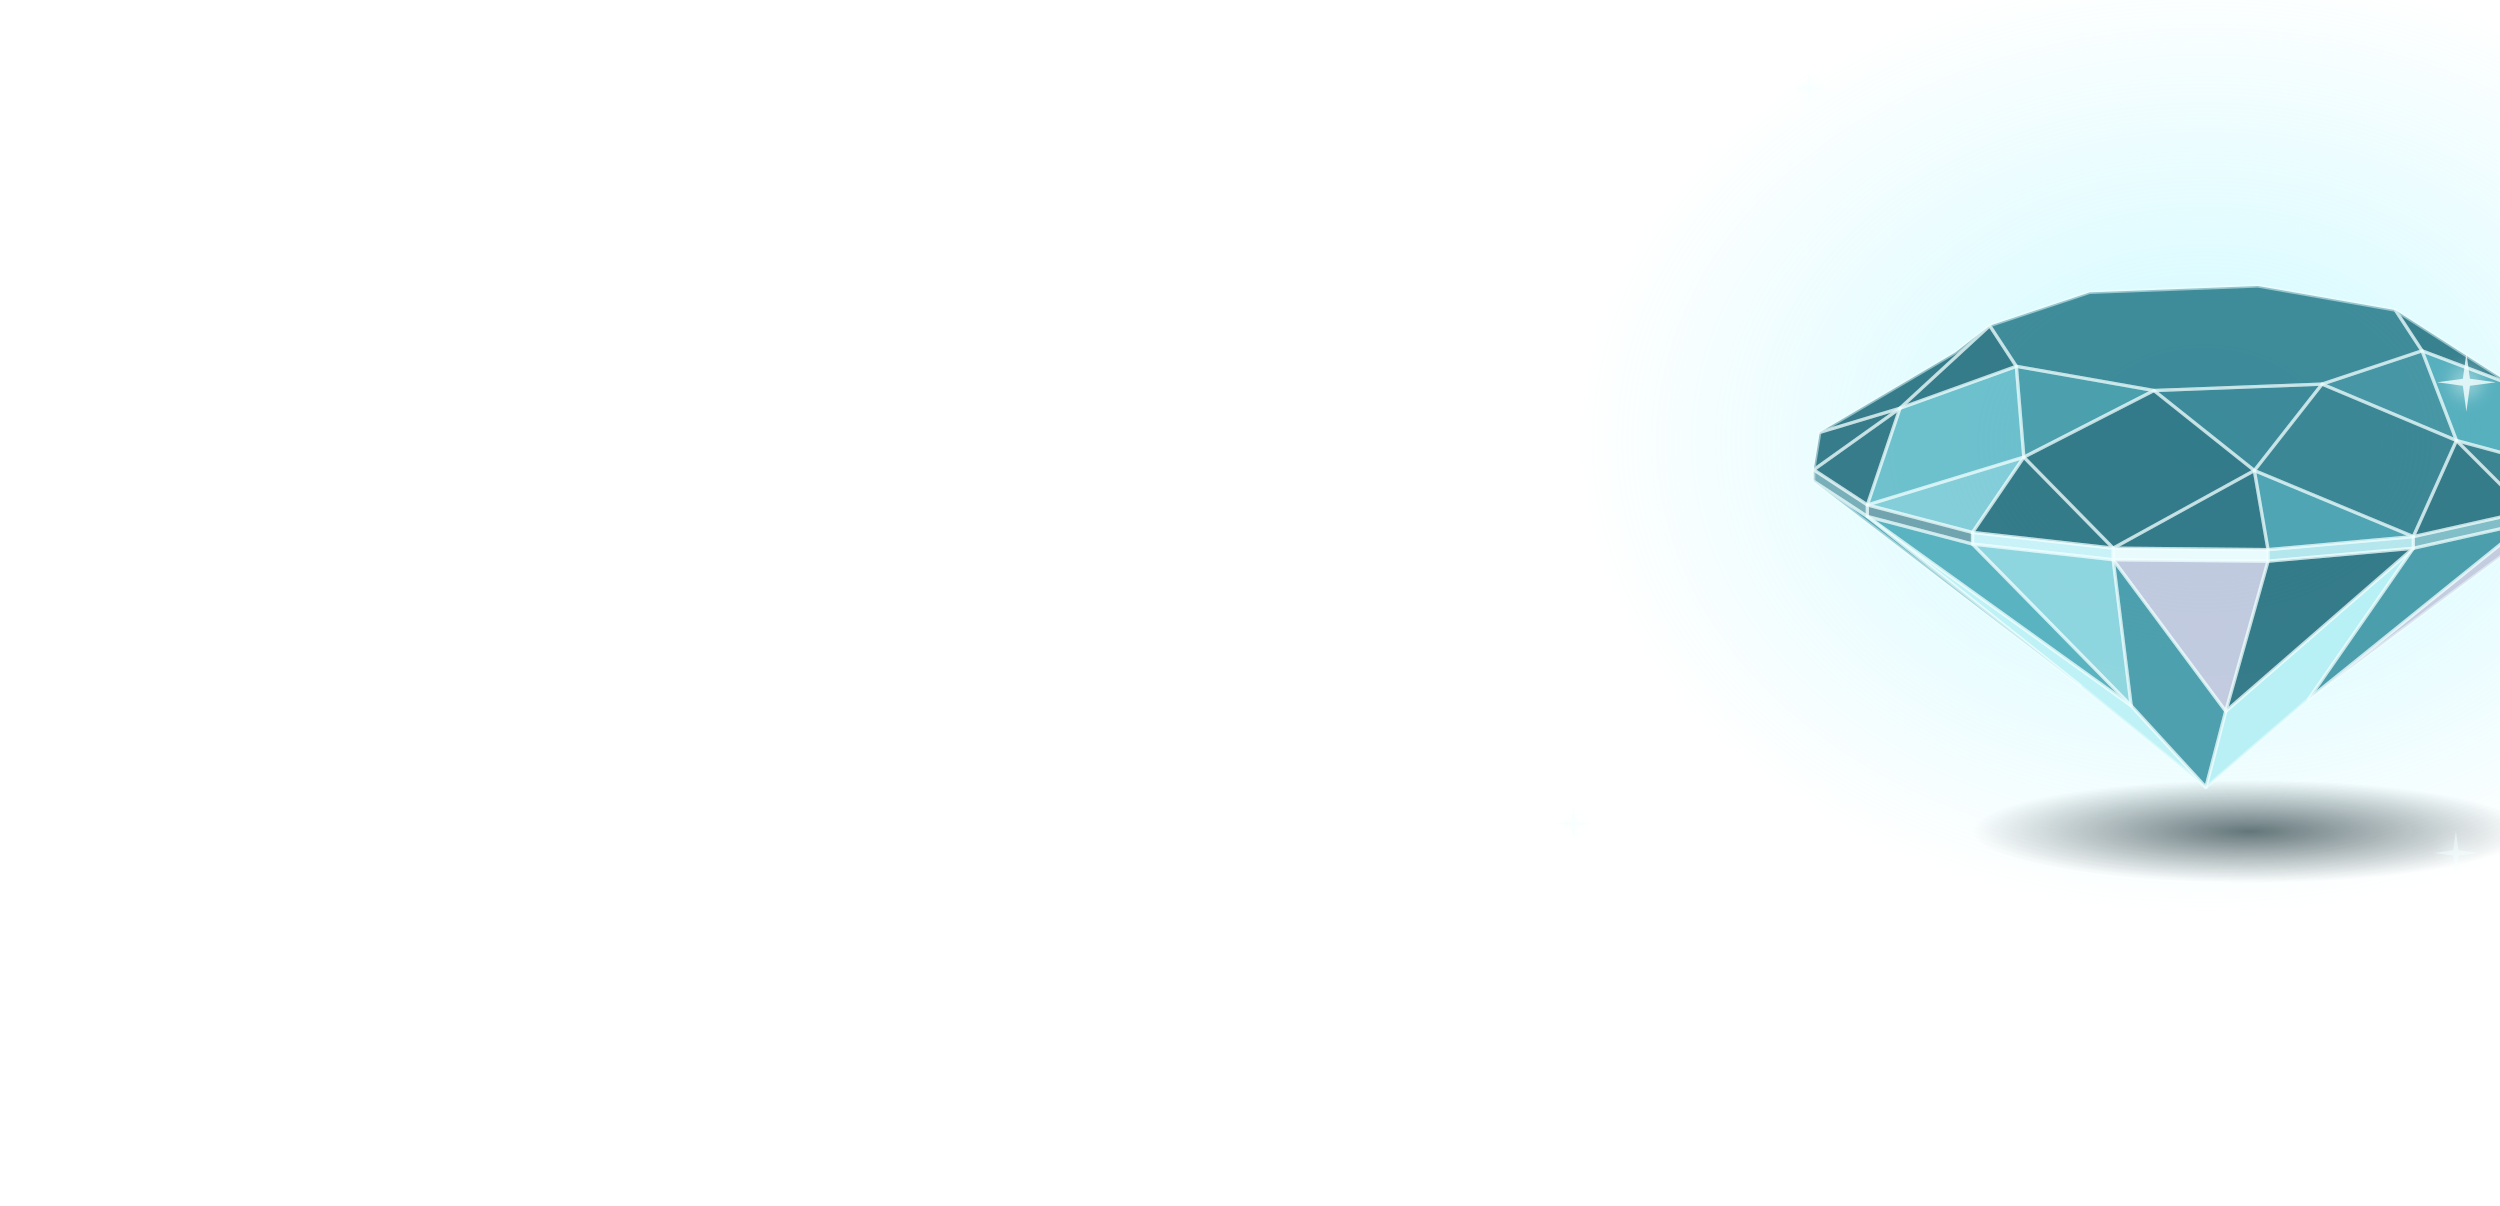
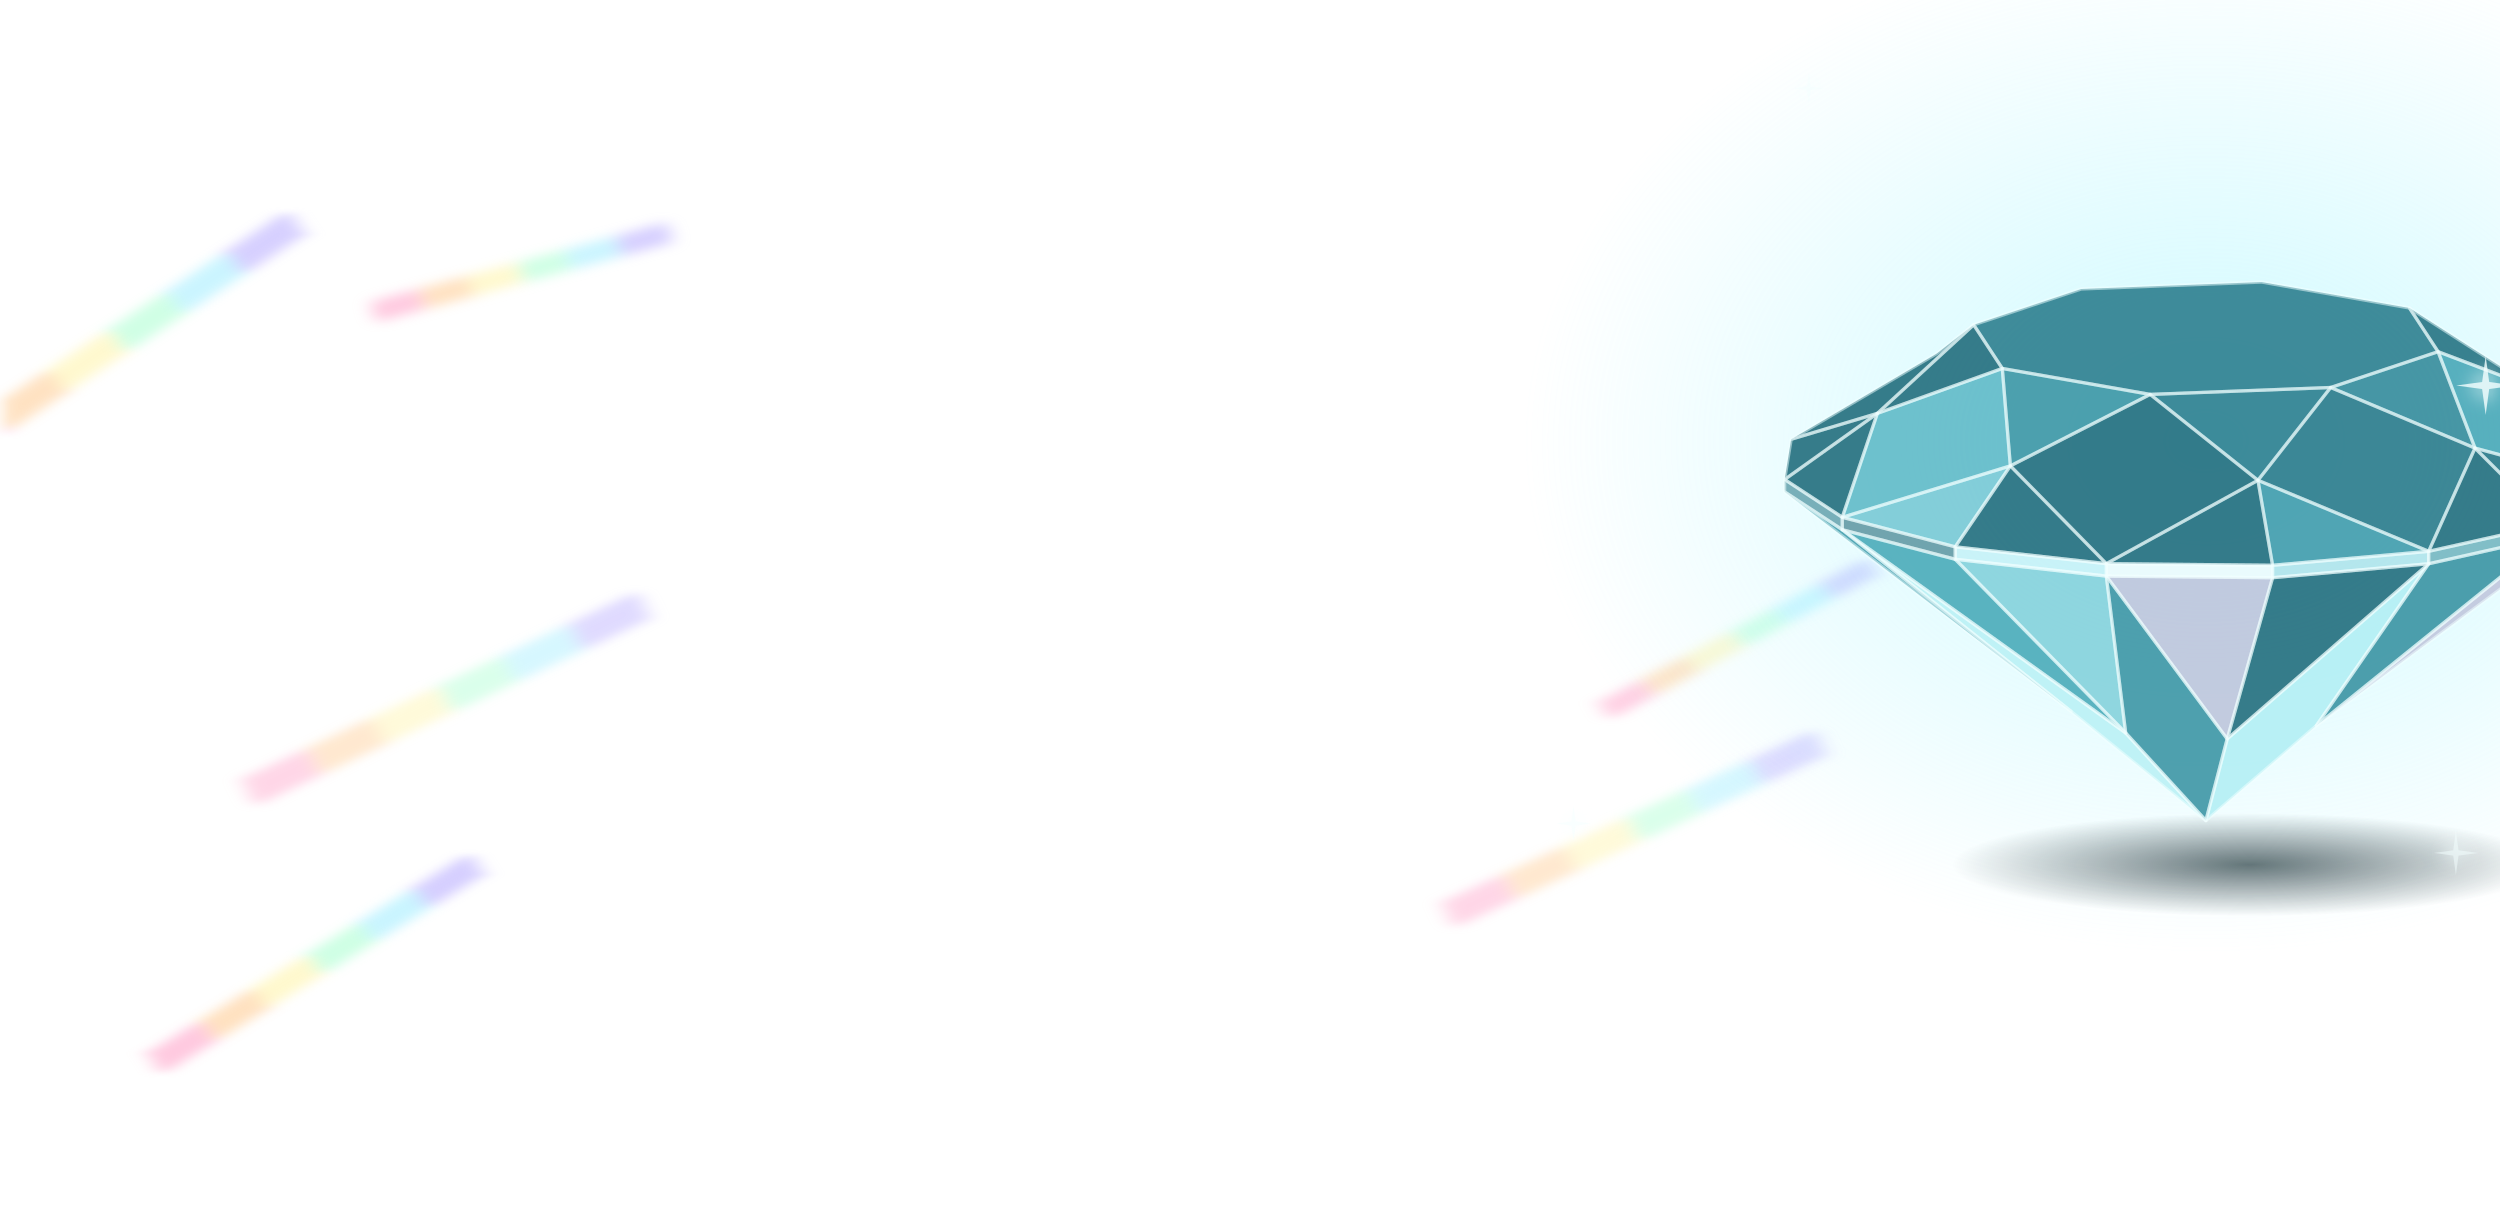
<svg xmlns="http://www.w3.org/2000/svg" viewBox="0 0 340 164" preserveAspectRatio="xMaxYMin slice">
  <defs>
    <filter id="b" x="-50%" y="-50%" width="200%" height="200%">
      <feGaussianBlur stdDeviation="2.4" />
    </filter>
    <filter id="bb" x="-50%" y="-50%" width="200%" height="200%">
      <feGaussianBlur stdDeviation="7" />
    </filter>
    <filter id="b1" x="-50%" y="-50%" width="200%" height="200%">
      <feGaussianBlur stdDeviation="1" />
    </filter>
    <radialGradient id="halo">
      <stop offset="0" stop-color="#9AF4FF" stop-opacity=".5" />
      <stop offset="1" stop-color="#9AF4FF" stop-opacity="0" />
    </radialGradient>
    <radialGradient id="sh">
      <stop offset="0" stop-color="#021A20" stop-opacity=".6" />
      <stop offset="1" stop-color="#021A20" stop-opacity="0" />
    </radialGradient>
    <linearGradient id="sheen" x1="0" y1="0" x2="1" y2="1">
      <stop offset="0" stop-color="#fff" stop-opacity=".22" />
      <stop offset=".45" stop-color="#fff" stop-opacity="0" />
    </linearGradient>
  </defs>
-   <ellipse cx="300" cy="60" rx="86.4" ry="64.8" fill="url(#halo)" />
-   <ellipse cx="306" cy="113.07" rx="37.8" ry="7" fill="url(#sh)" />
+   <g transform="rotate(-25.42 32.89 105.95)" opacity="0.32" filter="url(#b1)">
+     <rect x="32.89" y="105.95" width="10.34" height="4.13" fill="#FF7FB4" />
+     <rect x="42.73" y="105.95" width="10.34" height="4.13" fill="#FFB86B" />
+     <rect x="52.57" y="105.95" width="10.34" height="4.13" fill="#FFF08A" />
+     <rect x="62.41" y="105.95" width="10.34" height="4.13" fill="#8CFFC0" />
+     <rect x="72.25" y="105.95" width="10.34" height="4.13" fill="#7FE6FF" />
+     <rect x="82.1" y="105.95" width="10.34" height="4.13" fill="#9C8CFF" />
+   </g>
+   <g transform="rotate(-24.9 196.08 122.72)" opacity="0.32" filter="url(#b1)">
+     <rect x="196.08" y="122.72" width="9.73" height="3.88" fill="#FF7FB4" />
+     <rect x="205.31" y="122.72" width="9.73" height="3.88" fill="#FFB86B" />
+     <rect x="214.54" y="122.72" width="9.73" height="3.88" fill="#FFF08A" />
+     <rect x="223.77" y="122.72" width="9.73" height="3.88" fill="#8CFFC0" />
+     <rect x="233" y="122.72" width="9.73" height="3.88" fill="#7FE6FF" />
+     <rect x="242.23" y="122.72" width="9.73" height="3.88" fill="#9C8CFF" />
+   </g>
+   <g transform="rotate(-33.61 -9.17 60.69)" opacity="0.41" filter="url(#b1)">
+     <rect x="-9.17" y="60.69" width="10.09" height="4.03" fill="#FF7FB4" />
+     <rect x="0.42" y="60.69" width="10.09" height="4.03" fill="#FFB86B" />
+     <rect x="10.01" y="60.69" width="10.09" height="4.03" fill="#FFF08A" />
+     <rect x="19.61" y="60.69" width="10.09" height="4.03" fill="#8CFFC0" />
+     <rect x="29.2" y="60.69" width="10.09" height="4.03" fill="#7FE6FF" />
+     <rect x="38.79" y="60.69" width="10.09" height="4.03" fill="#9C8CFF" />
+   </g>
+   <g transform="rotate(-15.05 50.39 41.04)" opacity="0.41" filter="url(#b1)">
+     <rect x="50.39" y="41.04" width="7.38" height="2.89" fill="#FF7FB4" />
+     <rect x="57.26" y="41.04" width="7.38" height="2.89" fill="#FFB86B" />
+     <rect x="64.14" y="41.04" width="7.38" height="2.89" fill="#FFF08A" />
+     <rect x="71.02" y="41.04" width="7.38" height="2.89" fill="#8CFFC0" />
+     <rect x="77.9" y="41.04" width="7.38" height="2.89" fill="#7FE6FF" />
+     <rect x="84.78" y="41.04" width="7.38" height="2.89" fill="#9C8CFF" />
+   </g>
+   <g transform="rotate(-28.42 217.51 95.46)" opacity="0.36" filter="url(#b1)">
+     <rect x="217.51" y="95.46" width="7.34" height="2.87" fill="#FF7FB4" />
+     <rect x="224.35" y="95.46" width="7.34" height="2.87" fill="#FFB86B" />
+     <rect x="231.18" y="95.46" width="7.34" height="2.87" fill="#FFF08A" />
+     <rect x="238.02" y="95.46" width="7.34" height="2.87" fill="#8CFFC0" />
+     <rect x="244.86" y="95.46" width="7.34" height="2.87" fill="#7FE6FF" />
+     <rect x="251.7" y="95.46" width="7.34" height="2.87" fill="#9C8CFF" />
+   </g>
+   <g transform="rotate(-31.9 20.11 143.18)" opacity="0.42" filter="url(#b1)">
+     <rect x="20.11" y="143.18" width="9.01" height="3.57" fill="#FF7FB4" />
+     <rect x="28.62" y="143.18" width="9.01" height="3.57" fill="#FFB86B" />
+     <rect x="37.13" y="143.18" width="9.01" height="3.57" fill="#FFF08A" />
+     <rect x="45.64" y="143.18" width="9.01" height="3.57" fill="#8CFFC0" />
+     <rect x="54.15" y="143.18" width="9.01" height="3.57" fill="#7FE6FF" />
+     <rect x="62.66" y="143.18" width="9.01" height="3.57" fill="#9C8CFF" />
+   </g>
+   <ellipse cx="300" cy="60" rx="92.8" ry="69.6" fill="url(#halo)" />
+   <ellipse cx="306" cy="117.6" rx="40.6" ry="7" fill="url(#sh)" />
  <g stroke-linejoin="round" fill-opacity=".86">
-     <path d="M258.4,55.52 247.49,58.8 265.92,47.93 270.6,44.29Z" fill="rgb(26, 104, 120)" />
-     <path d="M325.78,42.18 341.6,52.33 329.4,47.71Z" fill="rgb(30, 110, 126)" />
-     <path d="M353.34,59.8 352.51,64.89 341.6,52.33Z" fill="rgb(55, 148, 164)" />
-     <path d="M246.66,63.89 247.49,58.8 258.4,55.52Z" fill="rgb(26, 104, 120)" />
-     <path d="M352.51,64.89 352.51,66.47 353.34,61.37 353.34,59.8Z" fill="rgb(94, 149, 160)" />
-     <path d="M325.78,42.18 307.06,38.89 284.2,39.76 270.6,44.29 274.22,49.82 292.94,53.11 315.8,52.24 329.4,47.71Z" fill="rgb(38, 122, 138)" />
-     <path d="M289.84,95.98 253.96,70.24 282.93,93.25 300,107.07Z" fill="rgb(185, 240, 245)" />
-     <path d="M274.22,49.82 258.4,55.52 270.6,44.29Z" fill="rgb(26, 104, 120)" />
-     <path d="M282.93,93.25 246.66,65.46 253.96,70.24Z" fill="rgb(59, 154, 170)" />
-     <path d="M313.98,95.06 328.21,74.56 302.7,96.73 300,107.07Z" fill="rgb(177, 238, 244)" />
-     <path d="M341.6,52.33 352.51,64.89 334.08,59.91 329.4,47.71Z" fill="rgb(66, 164, 180)" />
-     <path d="M302.7,96.73 287.39,76.12 289.84,95.98 300,107.07Z" fill="rgb(54, 145, 161)" />
-     <path d="M253.96,68.67 246.66,63.89 258.4,55.52Z" fill="rgb(26, 104, 120)" />
-     <path d="M313.98,95.06 343.69,71.1 352.51,66.47Z" fill="rgb(191, 196, 219)" />
-     <path d="M246.66,63.89 246.66,65.46 253.96,70.24 253.96,68.67Z" fill="rgb(102, 163, 174)" />
-     <path d="M343.69,69.52 343.69,71.1 352.51,66.47 352.51,64.89Z" fill="rgb(94, 149, 160)" />
-     <path d="M329.4,47.71 334.08,59.91 315.8,52.24Z" fill="rgb(47, 135, 151)" />
-     <path d="M275.24,62.17 253.96,68.67 258.4,55.52 274.22,49.82Z" fill="rgb(91, 184, 198)" />
-     <path d="M352.51,64.89 343.69,69.52 334.08,59.91Z" fill="rgb(33, 114, 130)" />
-     <path d="M289.84,95.98 253.96,70.24 268.26,73.99Z" fill="rgb(68, 167, 183)" />
-     <path d="M313.98,95.06 328.21,74.56 343.69,71.1Z" fill="rgb(52, 143, 159)" />
-     <path d="M292.94,53.11 275.24,62.17 274.22,49.82Z" fill="rgb(54, 146, 162)" />
-     <path d="M289.84,95.98 268.26,73.99 287.39,76.12Z" fill="rgb(129, 208, 218)" />
-     <path d="M343.69,69.52 328.21,72.98 334.08,59.91Z" fill="rgb(26, 104, 120)" />
-     <path d="M315.8,52.24 306.59,63.99 292.94,53.11Z" fill="rgb(38, 122, 138)" />
-     <path d="M253.96,68.67 253.96,70.24 268.26,73.99 268.26,72.41Z" fill="rgb(94, 150, 161)" />
-     <path d="M302.7,96.73 308.45,76.32 328.21,74.56Z" fill="rgb(26, 104, 120)" />
-     <path d="M268.26,72.41 253.96,68.67 275.24,62.17Z" fill="rgb(116, 199, 211)" />
-     <path d="M334.08,59.91 328.21,72.98 306.59,63.99 315.8,52.24Z" fill="rgb(35, 118, 134)" />
-     <path d="M302.7,96.73 287.39,76.12 308.45,76.32Z" fill="rgb(188, 195, 218)" />
-     <path d="M328.21,72.98 328.21,74.56 343.69,71.1 343.69,69.52Z" fill="rgb(114, 180, 191)" />
-     <path d="M306.59,63.99 287.39,74.55 275.24,62.17 292.94,53.11Z" fill="rgb(26, 104, 120)" />
-     <path d="M287.39,74.55 268.26,72.41 275.24,62.17Z" fill="rgb(26, 104, 120)" />
-     <path d="M328.21,72.98 308.45,74.75 306.59,63.99Z" fill="rgb(58, 152, 168)" />
-     <path d="M268.26,72.41 268.26,73.99 287.39,76.12 287.39,74.55Z" fill="rgb(198, 242, 247)" />
-     <path d="M308.45,74.75 308.45,76.32 328.21,74.56 328.21,72.98Z" fill="rgb(174, 228, 234)" />
-     <path d="M308.45,74.75 287.39,74.55 306.59,63.99Z" fill="rgb(26, 104, 120)" />
-     <path d="M287.39,74.55 287.39,76.12 308.45,76.32 308.45,74.75Z" fill="rgb(237, 252, 253)" />
+     <path d="M255.32,56.22 243.6,59.74 263.4,48.08 268.42,44.17Z" fill="rgb(26, 104, 120)" />
+     <path d="M327.69,41.89 344.68,52.8 331.58,47.83Z" fill="rgb(30, 110, 126)" />
+     <path d="M357.29,60.82 356.4,66.29 344.68,52.8Z" fill="rgb(55, 148, 164)" />
+     <path d="M242.71,65.21 243.6,59.74 255.32,56.22Z" fill="rgb(26, 104, 120)" />
+     <path d="M356.4,66.29 356.4,67.98 357.29,62.51 357.29,60.82Z" fill="rgb(94, 149, 160)" />
+     <path d="M327.69,41.89 307.58,38.36 283.03,39.3 268.42,44.17 272.31,50.11 292.42,53.64 316.97,52.7 331.58,47.83Z" fill="rgb(38, 122, 138)" />
+     <path d="M289.09,99.68 250.55,72.04 281.67,96.75 300,111.6Z" fill="rgb(185, 240, 245)" />
+     <path d="M272.31,50.11 255.32,56.22 268.42,44.17Z" fill="rgb(26, 104, 120)" />
+     <path d="M281.67,96.75 242.71,66.9 250.55,72.04Z" fill="rgb(59, 154, 170)" />
+     <path d="M315.02,98.69 330.3,76.67 302.9,100.49 300,111.6Z" fill="rgb(177, 238, 244)" />
+     <path d="M344.68,52.8 356.4,66.29 336.6,60.94 331.58,47.83Z" fill="rgb(66, 164, 180)" />
+     <path d="M302.9,100.49 286.46,78.35 289.09,99.68 300,111.6Z" fill="rgb(54, 145, 161)" />
+     <path d="M250.55,70.35 242.71,65.21 255.32,56.22Z" fill="rgb(26, 104, 120)" />
+     <path d="M315.02,98.69 346.92,72.95 356.4,67.98Z" fill="rgb(191, 196, 219)" />
+     <path d="M242.71,65.21 242.71,66.9 250.55,72.04 250.55,70.35Z" fill="rgb(102, 163, 174)" />
+     <path d="M346.92,71.27 346.92,72.95 356.4,67.98 356.4,66.29Z" fill="rgb(94, 149, 160)" />
+     <path d="M331.58,47.83 336.6,60.94 316.97,52.7Z" fill="rgb(47, 135, 151)" />
+     <path d="M273.41,63.36 250.55,70.35 255.32,56.22 272.31,50.11Z" fill="rgb(91, 184, 198)" />
+     <path d="M356.4,66.29 346.92,71.27 336.6,60.94Z" fill="rgb(33, 114, 130)" />
+     <path d="M289.09,99.68 250.55,72.04 265.91,76.06Z" fill="rgb(68, 167, 183)" />
+     <path d="M315.02,98.69 330.3,76.67 346.92,72.95Z" fill="rgb(52, 143, 159)" />
+     <path d="M292.42,53.64 273.41,63.36 272.31,50.11Z" fill="rgb(54, 146, 162)" />
+     <path d="M289.09,99.68 265.91,76.06 286.46,78.35Z" fill="rgb(129, 208, 218)" />
+     <path d="M346.92,71.27 330.3,74.98 336.6,60.94Z" fill="rgb(26, 104, 120)" />
+     <path d="M316.97,52.7 307.08,65.32 292.42,53.64Z" fill="rgb(38, 122, 138)" />
+     <path d="M250.55,70.35 250.55,72.04 265.91,76.06 265.91,74.37Z" fill="rgb(94, 150, 161)" />
+     <path d="M302.9,100.49 309.07,78.57 330.3,76.67Z" fill="rgb(26, 104, 120)" />
+     <path d="M265.91,74.37 250.55,70.35 273.41,63.36Z" fill="rgb(116, 199, 211)" />
+     <path d="M336.6,60.94 330.3,74.98 307.08,65.32 316.97,52.7Z" fill="rgb(35, 118, 134)" />
+     <path d="M302.9,100.49 286.46,78.35 309.07,78.57Z" fill="rgb(188, 195, 218)" />
+     <path d="M330.3,74.98 330.3,76.67 346.92,72.95 346.92,71.27Z" fill="rgb(114, 180, 191)" />
+     <path d="M307.08,65.32 286.46,76.66 273.41,63.36 292.42,53.64Z" fill="rgb(26, 104, 120)" />
+     <path d="M286.46,76.66 265.91,74.37 273.41,63.36Z" fill="rgb(26, 104, 120)" />
+     <path d="M330.3,74.98 309.07,76.88 307.08,65.32Z" fill="rgb(58, 152, 168)" />
+     <path d="M265.91,74.37 265.91,76.06 286.46,78.35 286.46,76.66Z" fill="rgb(198, 242, 247)" />
+     <path d="M309.07,76.88 309.07,78.57 330.3,76.67 330.3,74.98Z" fill="rgb(174, 228, 234)" />
+     <path d="M309.07,76.88 286.46,76.66 307.08,65.32Z" fill="rgb(26, 104, 120)" />
+     <path d="M286.46,76.66 286.46,78.35 309.07,78.57 309.07,76.88Z" fill="rgb(237, 252, 253)" />
  </g>
  <g fill="none" stroke="#F2FFFF" stroke-opacity=".5" stroke-width=".45" stroke-linejoin="round">
-     <path d="M258.4,55.52 247.49,58.8 265.92,47.93 270.6,44.29Z" />
-     <path d="M325.78,42.18 341.6,52.33 329.4,47.71Z" />
-     <path d="M353.34,59.8 352.51,64.89 341.6,52.33Z" />
-     <path d="M246.66,63.89 247.49,58.8 258.4,55.52Z" />
-     <path d="M352.51,64.89 352.51,66.47 353.34,61.37 353.34,59.8Z" />
-     <path d="M325.78,42.18 307.06,38.89 284.2,39.76 270.6,44.29 274.22,49.82 292.94,53.11 315.8,52.24 329.4,47.71Z" />
-     <path d="M289.84,95.98 253.96,70.24 282.93,93.25 300,107.07Z" />
-     <path d="M274.22,49.82 258.4,55.52 270.6,44.29Z" />
-     <path d="M282.93,93.25 246.66,65.46 253.96,70.24Z" />
-     <path d="M313.98,95.06 328.21,74.56 302.7,96.73 300,107.07Z" />
-     <path d="M341.6,52.33 352.51,64.89 334.08,59.91 329.4,47.71Z" />
-     <path d="M302.7,96.73 287.39,76.12 289.84,95.98 300,107.07Z" />
-     <path d="M253.96,68.67 246.66,63.89 258.4,55.52Z" />
-     <path d="M313.98,95.06 343.69,71.1 352.51,66.47Z" />
-     <path d="M246.66,63.89 246.66,65.46 253.96,70.24 253.96,68.67Z" />
-     <path d="M343.69,69.52 343.69,71.1 352.51,66.47 352.51,64.89Z" />
-     <path d="M329.4,47.71 334.08,59.91 315.8,52.24Z" />
-     <path d="M275.24,62.17 253.96,68.67 258.4,55.52 274.22,49.82Z" />
-     <path d="M352.51,64.89 343.69,69.52 334.08,59.91Z" />
-     <path d="M289.84,95.98 253.96,70.24 268.26,73.99Z" />
-     <path d="M313.98,95.06 328.21,74.56 343.69,71.1Z" />
-     <path d="M292.94,53.11 275.24,62.17 274.22,49.82Z" />
-     <path d="M289.84,95.98 268.26,73.99 287.39,76.12Z" />
-     <path d="M343.69,69.52 328.21,72.98 334.08,59.91Z" />
-     <path d="M315.8,52.24 306.59,63.99 292.94,53.11Z" />
-     <path d="M253.96,68.67 253.96,70.24 268.26,73.99 268.26,72.41Z" />
-     <path d="M302.7,96.73 308.45,76.32 328.21,74.56Z" />
-     <path d="M268.26,72.41 253.96,68.67 275.24,62.17Z" />
-     <path d="M334.08,59.91 328.21,72.98 306.59,63.99 315.8,52.24Z" />
-     <path d="M302.7,96.73 287.39,76.12 308.45,76.32Z" />
-     <path d="M328.21,72.98 328.21,74.56 343.69,71.1 343.69,69.52Z" />
-     <path d="M306.59,63.99 287.39,74.55 275.24,62.17 292.94,53.11Z" />
-     <path d="M287.39,74.55 268.26,72.41 275.24,62.17Z" />
-     <path d="M328.21,72.98 308.45,74.75 306.59,63.99Z" />
-     <path d="M268.26,72.41 268.26,73.99 287.39,76.12 287.39,74.55Z" />
-     <path d="M308.45,74.75 308.45,76.32 328.21,74.56 328.21,72.98Z" />
-     <path d="M308.45,74.75 287.39,74.55 306.59,63.99Z" />
-     <path d="M287.39,74.55 287.39,76.12 308.45,76.32 308.45,74.75Z" />
+     <path d="M255.32,56.22 243.6,59.74 263.4,48.08 268.42,44.17Z" />
+     <path d="M327.69,41.89 344.68,52.8 331.58,47.83Z" />
+     <path d="M357.29,60.82 356.4,66.29 344.68,52.8Z" />
+     <path d="M242.71,65.21 243.6,59.74 255.32,56.22Z" />
+     <path d="M356.4,66.29 356.4,67.98 357.29,62.51 357.29,60.82Z" />
+     <path d="M327.69,41.89 307.58,38.36 283.03,39.3 268.42,44.17 272.31,50.11 292.42,53.64 316.97,52.7 331.58,47.83Z" />
+     <path d="M289.09,99.68 250.55,72.04 281.67,96.75 300,111.6Z" />
+     <path d="M272.31,50.11 255.32,56.22 268.42,44.17Z" />
+     <path d="M281.67,96.75 242.71,66.9 250.55,72.04Z" />
+     <path d="M315.02,98.69 330.3,76.67 302.9,100.49 300,111.6Z" />
+     <path d="M344.68,52.8 356.4,66.29 336.6,60.94 331.58,47.83Z" />
+     <path d="M302.9,100.49 286.46,78.35 289.09,99.68 300,111.6Z" />
+     <path d="M250.55,70.35 242.71,65.21 255.32,56.22Z" />
+     <path d="M315.02,98.69 346.92,72.95 356.4,67.98Z" />
+     <path d="M242.71,65.21 242.71,66.9 250.55,72.04 250.55,70.35Z" />
+     <path d="M346.92,71.27 346.92,72.95 356.4,67.98 356.4,66.29Z" />
+     <path d="M331.58,47.83 336.6,60.94 316.97,52.7Z" />
+     <path d="M273.41,63.36 250.55,70.35 255.32,56.22 272.31,50.11Z" />
+     <path d="M356.4,66.29 346.92,71.27 336.6,60.94Z" />
+     <path d="M289.09,99.68 250.55,72.04 265.91,76.06Z" />
+     <path d="M315.02,98.69 330.3,76.67 346.92,72.95Z" />
+     <path d="M292.42,53.64 273.41,63.36 272.31,50.11Z" />
+     <path d="M289.09,99.68 265.91,76.06 286.46,78.35Z" />
+     <path d="M346.92,71.27 330.3,74.98 336.6,60.94Z" />
+     <path d="M316.97,52.7 307.08,65.32 292.42,53.64Z" />
+     <path d="M250.55,70.35 250.55,72.04 265.91,76.06 265.91,74.37Z" />
+     <path d="M302.9,100.49 309.07,78.57 330.3,76.67Z" />
+     <path d="M265.91,74.37 250.55,70.35 273.41,63.36Z" />
+     <path d="M336.6,60.94 330.3,74.98 307.08,65.32 316.97,52.7Z" />
+     <path d="M302.9,100.49 286.46,78.35 309.07,78.57Z" />
+     <path d="M330.3,74.98 330.3,76.67 346.92,72.95 346.92,71.27Z" />
+     <path d="M307.08,65.32 286.46,76.66 273.41,63.36 292.42,53.64Z" />
+     <path d="M286.46,76.66 265.91,74.37 273.41,63.36Z" />
+     <path d="M330.3,74.98 309.07,76.88 307.08,65.32Z" />
+     <path d="M265.91,74.37 265.91,76.06 286.46,78.35 286.46,76.66Z" />
+     <path d="M309.07,76.88 309.07,78.57 330.3,76.67 330.3,74.98Z" />
+     <path d="M309.07,76.88 286.46,76.66 307.08,65.32Z" />
+     <path d="M286.46,76.66 286.46,78.35 309.07,78.57 309.07,76.88Z" />
  </g>
-   <g transform="translate(335.43 51.99)" fill="#F4FFFF" fill-opacity="0.8">
+   <g transform="translate(338.05 52.43)" fill="#F4FFFF" fill-opacity="0.8">
    <circle r="2.2" fill-opacity=".35" filter="url(#b1)" />
    <path d="M0 -4L0.48 -0.48L4 0L0.48 0.48L0 4L-0.48 0.48L-4 0L-0.48 -0.48Z" />
  </g>
  <g transform="translate(214 112)" fill="#F4FFFF" fill-opacity="0.45">
    <circle r="1.32" fill-opacity=".35" filter="url(#b1)" />
    <path d="M0 -2.4L0.29 -0.29L2.4 0L0.29 0.29L0 2.4L-0.29 0.29L-2.4 0L-0.29 -0.29Z" />
  </g>
  <g transform="translate(334 116)" fill="#F4FFFF" fill-opacity="0.5">
    <circle r="1.65" fill-opacity=".35" filter="url(#b1)" />
    <path d="M0 -3L0.36 -0.36L3 0L0.36 0.36L0 3L-0.36 0.36L-3 0L-0.36 -0.36Z" />
  </g>
  <g transform="translate(246 12)" fill="#F4FFFF" fill-opacity="0.4">
    <circle r="1.21" fill-opacity=".35" filter="url(#b1)" />
    <path d="M0 -2.2L0.26 -0.26L2.2 0L0.26 0.26L0 2.2L-0.26 0.26L-2.2 0L-0.26 -0.26Z" />
  </g>
</svg>
